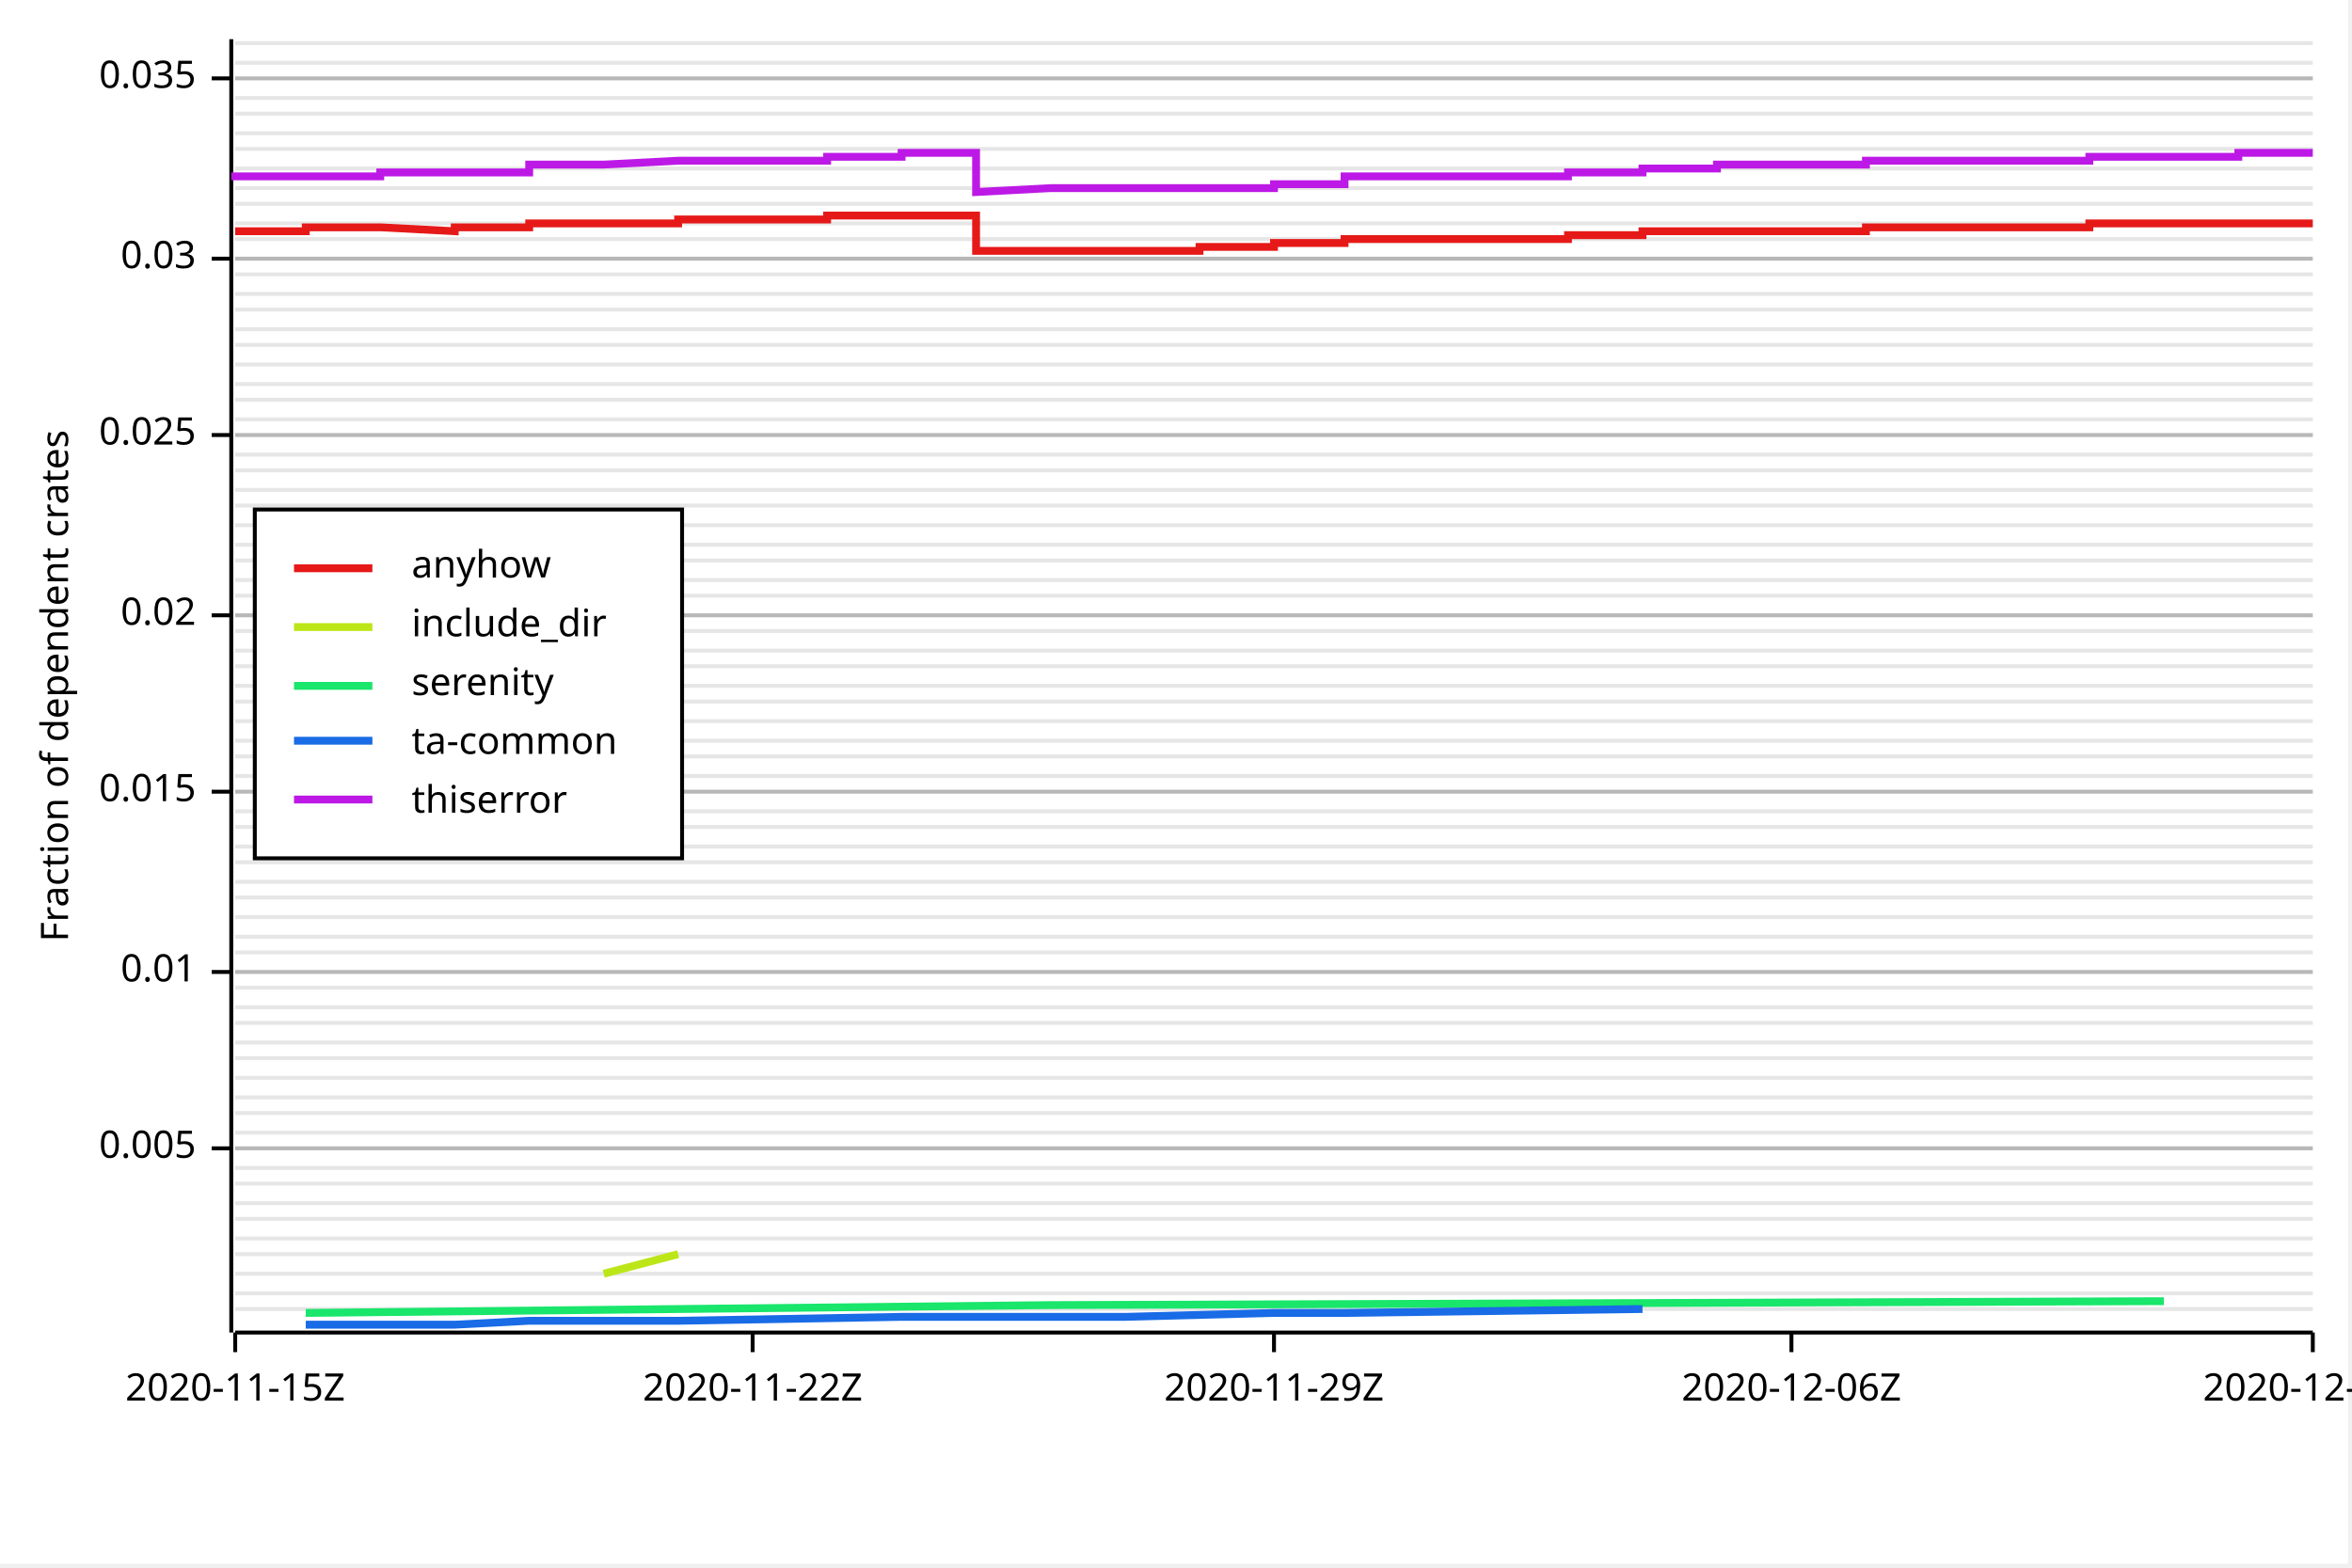
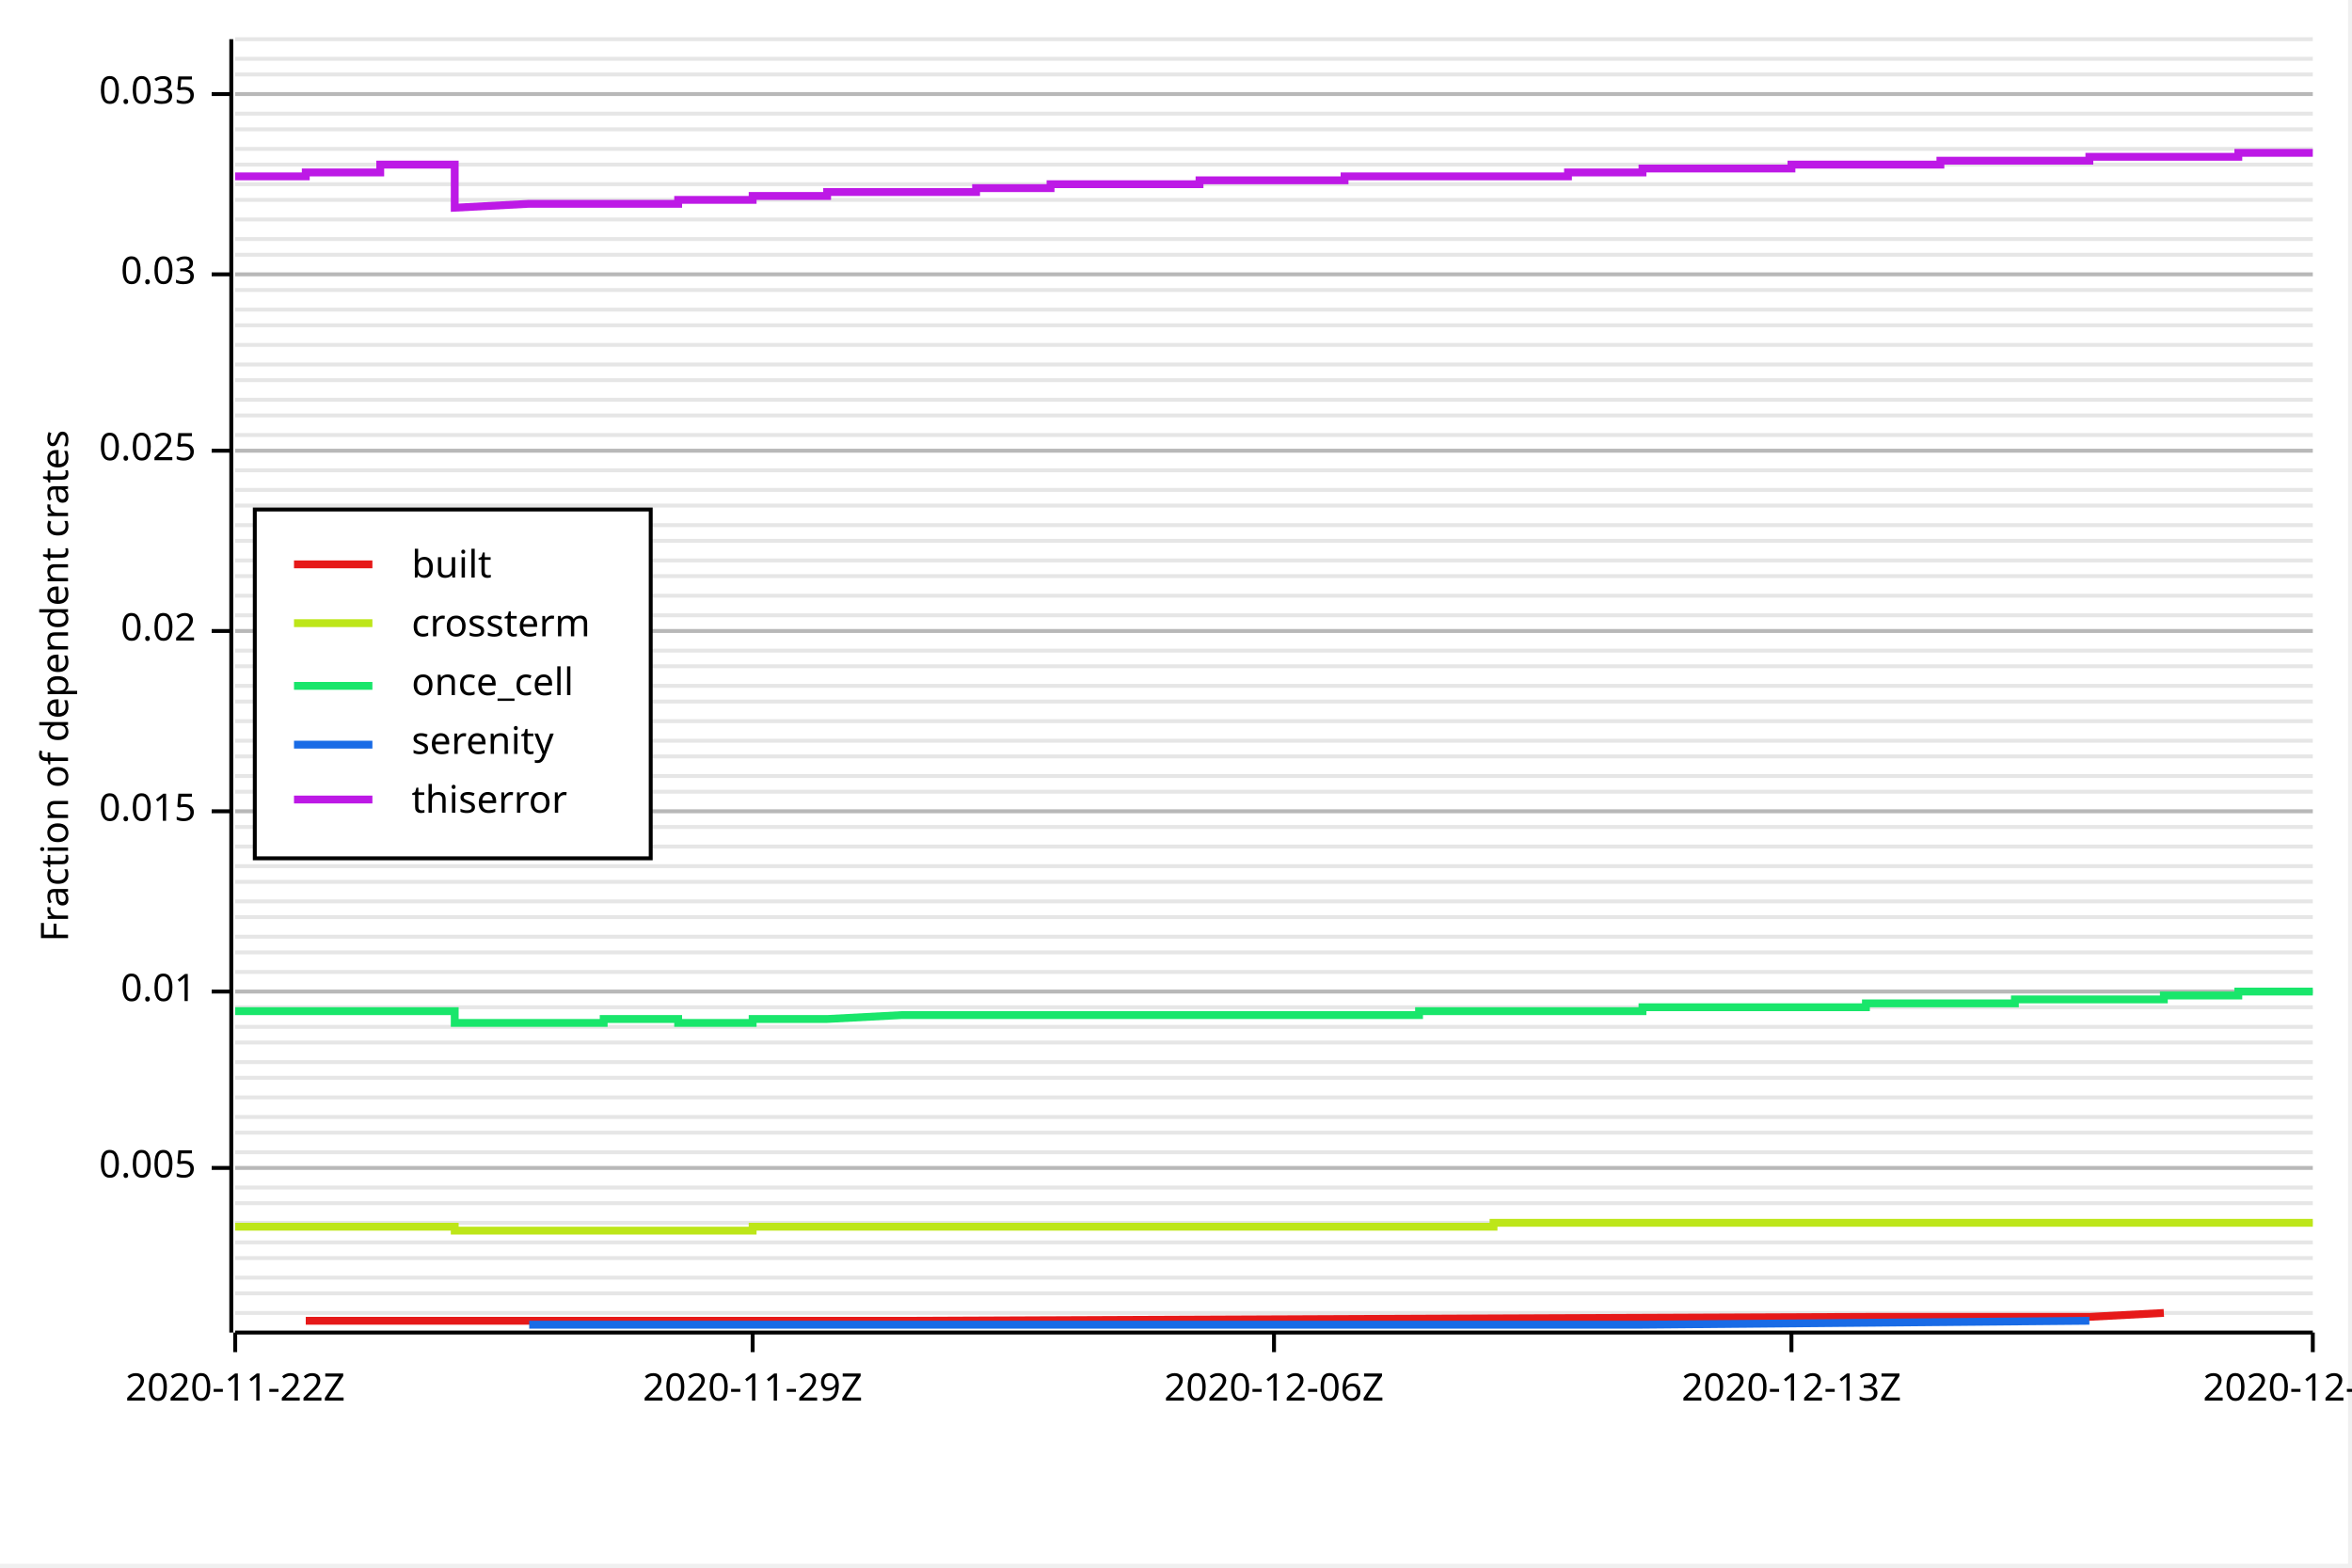
<svg xmlns="http://www.w3.org/2000/svg" width="600" height="400" viewBox="0 0 600 400">
  <rect x="0" y="0" width="599" height="399" opacity="1" fill="#FFFFFF" stroke="none" />
-   <line opacity="0.1" stroke="#000000" stroke-width="1" x1="60" y1="334" x2="590" y2="334" />
+   <line opacity="0.1" stroke="#000000" stroke-width="1" x1="60" y1="335" x2="590" y2="335" />
  <line opacity="0.1" stroke="#000000" stroke-width="1" x1="60" y1="330" x2="590" y2="330" />
-   <line opacity="0.1" stroke="#000000" stroke-width="1" x1="60" y1="325" x2="590" y2="325" />
-   <line opacity="0.1" stroke="#000000" stroke-width="1" x1="60" y1="320" x2="590" y2="320" />
-   <line opacity="0.1" stroke="#000000" stroke-width="1" x1="60" y1="316" x2="590" y2="316" />
-   <line opacity="0.1" stroke="#000000" stroke-width="1" x1="60" y1="311" x2="590" y2="311" />
+   <line opacity="0.1" stroke="#000000" stroke-width="1" x1="60" y1="326" x2="590" y2="326" />
+   <line opacity="0.1" stroke="#000000" stroke-width="1" x1="60" y1="321" x2="590" y2="321" />
+   <line opacity="0.1" stroke="#000000" stroke-width="1" x1="60" y1="317" x2="590" y2="317" />
+   <line opacity="0.1" stroke="#000000" stroke-width="1" x1="60" y1="312" x2="590" y2="312" />
  <line opacity="0.1" stroke="#000000" stroke-width="1" x1="60" y1="307" x2="590" y2="307" />
-   <line opacity="0.1" stroke="#000000" stroke-width="1" x1="60" y1="302" x2="590" y2="302" />
+   <line opacity="0.1" stroke="#000000" stroke-width="1" x1="60" y1="303" x2="590" y2="303" />
  <line opacity="0.1" stroke="#000000" stroke-width="1" x1="60" y1="298" x2="590" y2="298" />
-   <line opacity="0.1" stroke="#000000" stroke-width="1" x1="60" y1="293" x2="590" y2="293" />
+   <line opacity="0.1" stroke="#000000" stroke-width="1" x1="60" y1="294" x2="590" y2="294" />
  <line opacity="0.1" stroke="#000000" stroke-width="1" x1="60" y1="289" x2="590" y2="289" />
-   <line opacity="0.1" stroke="#000000" stroke-width="1" x1="60" y1="284" x2="590" y2="284" />
+   <line opacity="0.1" stroke="#000000" stroke-width="1" x1="60" y1="285" x2="590" y2="285" />
  <line opacity="0.1" stroke="#000000" stroke-width="1" x1="60" y1="280" x2="590" y2="280" />
  <line opacity="0.1" stroke="#000000" stroke-width="1" x1="60" y1="275" x2="590" y2="275" />
-   <line opacity="0.1" stroke="#000000" stroke-width="1" x1="60" y1="270" x2="590" y2="270" />
+   <line opacity="0.1" stroke="#000000" stroke-width="1" x1="60" y1="271" x2="590" y2="271" />
  <line opacity="0.1" stroke="#000000" stroke-width="1" x1="60" y1="266" x2="590" y2="266" />
-   <line opacity="0.1" stroke="#000000" stroke-width="1" x1="60" y1="261" x2="590" y2="261" />
+   <line opacity="0.1" stroke="#000000" stroke-width="1" x1="60" y1="262" x2="590" y2="262" />
  <line opacity="0.1" stroke="#000000" stroke-width="1" x1="60" y1="257" x2="590" y2="257" />
-   <line opacity="0.1" stroke="#000000" stroke-width="1" x1="60" y1="252" x2="590" y2="252" />
+   <line opacity="0.1" stroke="#000000" stroke-width="1" x1="60" y1="253" x2="590" y2="253" />
  <line opacity="0.1" stroke="#000000" stroke-width="1" x1="60" y1="248" x2="590" y2="248" />
  <line opacity="0.1" stroke="#000000" stroke-width="1" x1="60" y1="243" x2="590" y2="243" />
  <line opacity="0.1" stroke="#000000" stroke-width="1" x1="60" y1="239" x2="590" y2="239" />
  <line opacity="0.1" stroke="#000000" stroke-width="1" x1="60" y1="234" x2="590" y2="234" />
-   <line opacity="0.1" stroke="#000000" stroke-width="1" x1="60" y1="229" x2="590" y2="229" />
+   <line opacity="0.1" stroke="#000000" stroke-width="1" x1="60" y1="230" x2="590" y2="230" />
  <line opacity="0.1" stroke="#000000" stroke-width="1" x1="60" y1="225" x2="590" y2="225" />
-   <line opacity="0.1" stroke="#000000" stroke-width="1" x1="60" y1="220" x2="590" y2="220" />
+   <line opacity="0.1" stroke="#000000" stroke-width="1" x1="60" y1="221" x2="590" y2="221" />
  <line opacity="0.1" stroke="#000000" stroke-width="1" x1="60" y1="216" x2="590" y2="216" />
  <line opacity="0.1" stroke="#000000" stroke-width="1" x1="60" y1="211" x2="590" y2="211" />
  <line opacity="0.1" stroke="#000000" stroke-width="1" x1="60" y1="207" x2="590" y2="207" />
  <line opacity="0.1" stroke="#000000" stroke-width="1" x1="60" y1="202" x2="590" y2="202" />
  <line opacity="0.1" stroke="#000000" stroke-width="1" x1="60" y1="198" x2="590" y2="198" />
  <line opacity="0.1" stroke="#000000" stroke-width="1" x1="60" y1="193" x2="590" y2="193" />
  <line opacity="0.1" stroke="#000000" stroke-width="1" x1="60" y1="189" x2="590" y2="189" />
  <line opacity="0.1" stroke="#000000" stroke-width="1" x1="60" y1="184" x2="590" y2="184" />
  <line opacity="0.1" stroke="#000000" stroke-width="1" x1="60" y1="179" x2="590" y2="179" />
  <line opacity="0.1" stroke="#000000" stroke-width="1" x1="60" y1="175" x2="590" y2="175" />
  <line opacity="0.1" stroke="#000000" stroke-width="1" x1="60" y1="170" x2="590" y2="170" />
  <line opacity="0.1" stroke="#000000" stroke-width="1" x1="60" y1="166" x2="590" y2="166" />
  <line opacity="0.1" stroke="#000000" stroke-width="1" x1="60" y1="161" x2="590" y2="161" />
  <line opacity="0.1" stroke="#000000" stroke-width="1" x1="60" y1="157" x2="590" y2="157" />
  <line opacity="0.1" stroke="#000000" stroke-width="1" x1="60" y1="152" x2="590" y2="152" />
-   <line opacity="0.1" stroke="#000000" stroke-width="1" x1="60" y1="148" x2="590" y2="148" />
+   <line opacity="0.1" stroke="#000000" stroke-width="1" x1="60" y1="147" x2="590" y2="147" />
  <line opacity="0.1" stroke="#000000" stroke-width="1" x1="60" y1="143" x2="590" y2="143" />
-   <line opacity="0.1" stroke="#000000" stroke-width="1" x1="60" y1="139" x2="590" y2="139" />
+   <line opacity="0.1" stroke="#000000" stroke-width="1" x1="60" y1="138" x2="590" y2="138" />
  <line opacity="0.1" stroke="#000000" stroke-width="1" x1="60" y1="134" x2="590" y2="134" />
  <line opacity="0.1" stroke="#000000" stroke-width="1" x1="60" y1="129" x2="590" y2="129" />
  <line opacity="0.1" stroke="#000000" stroke-width="1" x1="60" y1="125" x2="590" y2="125" />
  <line opacity="0.1" stroke="#000000" stroke-width="1" x1="60" y1="120" x2="590" y2="120" />
-   <line opacity="0.1" stroke="#000000" stroke-width="1" x1="60" y1="116" x2="590" y2="116" />
+   <line opacity="0.1" stroke="#000000" stroke-width="1" x1="60" y1="115" x2="590" y2="115" />
  <line opacity="0.1" stroke="#000000" stroke-width="1" x1="60" y1="111" x2="590" y2="111" />
-   <line opacity="0.1" stroke="#000000" stroke-width="1" x1="60" y1="107" x2="590" y2="107" />
+   <line opacity="0.1" stroke="#000000" stroke-width="1" x1="60" y1="106" x2="590" y2="106" />
  <line opacity="0.1" stroke="#000000" stroke-width="1" x1="60" y1="102" x2="590" y2="102" />
-   <line opacity="0.1" stroke="#000000" stroke-width="1" x1="60" y1="98" x2="590" y2="98" />
+   <line opacity="0.1" stroke="#000000" stroke-width="1" x1="60" y1="97" x2="590" y2="97" />
  <line opacity="0.1" stroke="#000000" stroke-width="1" x1="60" y1="93" x2="590" y2="93" />
  <line opacity="0.1" stroke="#000000" stroke-width="1" x1="60" y1="88" x2="590" y2="88" />
-   <line opacity="0.1" stroke="#000000" stroke-width="1" x1="60" y1="84" x2="590" y2="84" />
+   <line opacity="0.1" stroke="#000000" stroke-width="1" x1="60" y1="83" x2="590" y2="83" />
  <line opacity="0.1" stroke="#000000" stroke-width="1" x1="60" y1="79" x2="590" y2="79" />
-   <line opacity="0.1" stroke="#000000" stroke-width="1" x1="60" y1="75" x2="590" y2="75" />
+   <line opacity="0.1" stroke="#000000" stroke-width="1" x1="60" y1="74" x2="590" y2="74" />
  <line opacity="0.1" stroke="#000000" stroke-width="1" x1="60" y1="70" x2="590" y2="70" />
-   <line opacity="0.1" stroke="#000000" stroke-width="1" x1="60" y1="66" x2="590" y2="66" />
+   <line opacity="0.1" stroke="#000000" stroke-width="1" x1="60" y1="65" x2="590" y2="65" />
  <line opacity="0.1" stroke="#000000" stroke-width="1" x1="60" y1="61" x2="590" y2="61" />
-   <line opacity="0.1" stroke="#000000" stroke-width="1" x1="60" y1="57" x2="590" y2="57" />
-   <line opacity="0.1" stroke="#000000" stroke-width="1" x1="60" y1="52" x2="590" y2="52" />
-   <line opacity="0.1" stroke="#000000" stroke-width="1" x1="60" y1="48" x2="590" y2="48" />
-   <line opacity="0.1" stroke="#000000" stroke-width="1" x1="60" y1="43" x2="590" y2="43" />
+   <line opacity="0.1" stroke="#000000" stroke-width="1" x1="60" y1="56" x2="590" y2="56" />
+   <line opacity="0.1" stroke="#000000" stroke-width="1" x1="60" y1="51" x2="590" y2="51" />
+   <line opacity="0.1" stroke="#000000" stroke-width="1" x1="60" y1="47" x2="590" y2="47" />
+   <line opacity="0.1" stroke="#000000" stroke-width="1" x1="60" y1="42" x2="590" y2="42" />
  <line opacity="0.1" stroke="#000000" stroke-width="1" x1="60" y1="38" x2="590" y2="38" />
-   <line opacity="0.1" stroke="#000000" stroke-width="1" x1="60" y1="34" x2="590" y2="34" />
+   <line opacity="0.1" stroke="#000000" stroke-width="1" x1="60" y1="33" x2="590" y2="33" />
  <line opacity="0.1" stroke="#000000" stroke-width="1" x1="60" y1="29" x2="590" y2="29" />
-   <line opacity="0.1" stroke="#000000" stroke-width="1" x1="60" y1="25" x2="590" y2="25" />
-   <line opacity="0.1" stroke="#000000" stroke-width="1" x1="60" y1="20" x2="590" y2="20" />
-   <line opacity="0.1" stroke="#000000" stroke-width="1" x1="60" y1="16" x2="590" y2="16" />
-   <line opacity="0.1" stroke="#000000" stroke-width="1" x1="60" y1="11" x2="590" y2="11" />
+   <line opacity="0.1" stroke="#000000" stroke-width="1" x1="60" y1="24" x2="590" y2="24" />
+   <line opacity="0.1" stroke="#000000" stroke-width="1" x1="60" y1="19" x2="590" y2="19" />
+   <line opacity="0.1" stroke="#000000" stroke-width="1" x1="60" y1="15" x2="590" y2="15" />
+   <line opacity="0.1" stroke="#000000" stroke-width="1" x1="60" y1="10" x2="590" y2="10" />
  <text x="10" y="175" dy="0.76em" text-anchor="middle" font-family="sans-serif" font-size="9.677" opacity="1" fill="#000000" transform="rotate(270, 10, 175)">
Fraction of dependent crates
</text>
-   <line opacity="0.2" stroke="#000000" stroke-width="1" x1="60" y1="293" x2="590" y2="293" />
-   <line opacity="0.2" stroke="#000000" stroke-width="1" x1="60" y1="248" x2="590" y2="248" />
-   <line opacity="0.2" stroke="#000000" stroke-width="1" x1="60" y1="202" x2="590" y2="202" />
-   <line opacity="0.2" stroke="#000000" stroke-width="1" x1="60" y1="157" x2="590" y2="157" />
-   <line opacity="0.2" stroke="#000000" stroke-width="1" x1="60" y1="111" x2="590" y2="111" />
-   <line opacity="0.2" stroke="#000000" stroke-width="1" x1="60" y1="66" x2="590" y2="66" />
-   <line opacity="0.2" stroke="#000000" stroke-width="1" x1="60" y1="20" x2="590" y2="20" />
+   <line opacity="0.2" stroke="#000000" stroke-width="1" x1="60" y1="298" x2="590" y2="298" />
+   <line opacity="0.2" stroke="#000000" stroke-width="1" x1="60" y1="253" x2="590" y2="253" />
+   <line opacity="0.2" stroke="#000000" stroke-width="1" x1="60" y1="207" x2="590" y2="207" />
+   <line opacity="0.2" stroke="#000000" stroke-width="1" x1="60" y1="161" x2="590" y2="161" />
+   <line opacity="0.2" stroke="#000000" stroke-width="1" x1="60" y1="115" x2="590" y2="115" />
+   <line opacity="0.2" stroke="#000000" stroke-width="1" x1="60" y1="70" x2="590" y2="70" />
+   <line opacity="0.2" stroke="#000000" stroke-width="1" x1="60" y1="24" x2="590" y2="24" />
  <polyline fill="none" opacity="1" stroke="#000000" stroke-width="1" points="59,10 59,340 " />
-   <text x="50" y="293" dy="0.5ex" text-anchor="end" font-family="sans-serif" font-size="9.677" opacity="1" fill="#000000">
+   <text x="50" y="298" dy="0.5ex" text-anchor="end" font-family="sans-serif" font-size="9.677" opacity="1" fill="#000000">
0.005
</text>
-   <polyline fill="none" opacity="1" stroke="#000000" stroke-width="1" points="54,293 59,293 " />
-   <text x="50" y="248" dy="0.5ex" text-anchor="end" font-family="sans-serif" font-size="9.677" opacity="1" fill="#000000">
+   <polyline fill="none" opacity="1" stroke="#000000" stroke-width="1" points="54,298 59,298 " />
+   <text x="50" y="253" dy="0.5ex" text-anchor="end" font-family="sans-serif" font-size="9.677" opacity="1" fill="#000000">
0.01
</text>
-   <polyline fill="none" opacity="1" stroke="#000000" stroke-width="1" points="54,248 59,248 " />
-   <text x="50" y="202" dy="0.5ex" text-anchor="end" font-family="sans-serif" font-size="9.677" opacity="1" fill="#000000">
+   <polyline fill="none" opacity="1" stroke="#000000" stroke-width="1" points="54,253 59,253 " />
+   <text x="50" y="207" dy="0.5ex" text-anchor="end" font-family="sans-serif" font-size="9.677" opacity="1" fill="#000000">
0.015
</text>
-   <polyline fill="none" opacity="1" stroke="#000000" stroke-width="1" points="54,202 59,202 " />
-   <text x="50" y="157" dy="0.5ex" text-anchor="end" font-family="sans-serif" font-size="9.677" opacity="1" fill="#000000">
+   <polyline fill="none" opacity="1" stroke="#000000" stroke-width="1" points="54,207 59,207 " />
+   <text x="50" y="161" dy="0.5ex" text-anchor="end" font-family="sans-serif" font-size="9.677" opacity="1" fill="#000000">
0.02
</text>
-   <polyline fill="none" opacity="1" stroke="#000000" stroke-width="1" points="54,157 59,157 " />
-   <text x="50" y="111" dy="0.5ex" text-anchor="end" font-family="sans-serif" font-size="9.677" opacity="1" fill="#000000">
+   <polyline fill="none" opacity="1" stroke="#000000" stroke-width="1" points="54,161 59,161 " />
+   <text x="50" y="115" dy="0.5ex" text-anchor="end" font-family="sans-serif" font-size="9.677" opacity="1" fill="#000000">
0.025
</text>
-   <polyline fill="none" opacity="1" stroke="#000000" stroke-width="1" points="54,111 59,111 " />
-   <text x="50" y="66" dy="0.5ex" text-anchor="end" font-family="sans-serif" font-size="9.677" opacity="1" fill="#000000">
+   <polyline fill="none" opacity="1" stroke="#000000" stroke-width="1" points="54,115 59,115 " />
+   <text x="50" y="70" dy="0.5ex" text-anchor="end" font-family="sans-serif" font-size="9.677" opacity="1" fill="#000000">
0.03
</text>
-   <polyline fill="none" opacity="1" stroke="#000000" stroke-width="1" points="54,66 59,66 " />
-   <text x="50" y="20" dy="0.5ex" text-anchor="end" font-family="sans-serif" font-size="9.677" opacity="1" fill="#000000">
+   <polyline fill="none" opacity="1" stroke="#000000" stroke-width="1" points="54,70 59,70 " />
+   <text x="50" y="24" dy="0.5ex" text-anchor="end" font-family="sans-serif" font-size="9.677" opacity="1" fill="#000000">
0.035
</text>
-   <polyline fill="none" opacity="1" stroke="#000000" stroke-width="1" points="54,20 59,20 " />
+   <polyline fill="none" opacity="1" stroke="#000000" stroke-width="1" points="54,24 59,24 " />
  <polyline fill="none" opacity="1" stroke="#000000" stroke-width="1" points="60,340 590,340 " />
  <text x="60" y="350" dy="0.76em" text-anchor="middle" font-family="sans-serif" font-size="9.677" opacity="1" fill="#000000">
- 2020-11-15Z
+ 2020-11-22Z
</text>
  <polyline fill="none" opacity="1" stroke="#000000" stroke-width="1" points="60,340 60,345 " />
  <text x="192" y="350" dy="0.76em" text-anchor="middle" font-family="sans-serif" font-size="9.677" opacity="1" fill="#000000">
- 2020-11-22Z
+ 2020-11-29Z
</text>
  <polyline fill="none" opacity="1" stroke="#000000" stroke-width="1" points="192,340 192,345 " />
  <text x="325" y="350" dy="0.76em" text-anchor="middle" font-family="sans-serif" font-size="9.677" opacity="1" fill="#000000">
- 2020-11-29Z
+ 2020-12-06Z
</text>
  <polyline fill="none" opacity="1" stroke="#000000" stroke-width="1" points="325,340 325,345 " />
  <text x="457" y="350" dy="0.76em" text-anchor="middle" font-family="sans-serif" font-size="9.677" opacity="1" fill="#000000">
- 2020-12-06Z
+ 2020-12-13Z
</text>
  <polyline fill="none" opacity="1" stroke="#000000" stroke-width="1" points="457,340 457,345 " />
  <text x="590" y="350" dy="0.76em" text-anchor="middle" font-family="sans-serif" font-size="9.677" opacity="1" fill="#000000">
- 2020-12-13Z
+ 2020-12-20Z
</text>
  <polyline fill="none" opacity="1" stroke="#000000" stroke-width="1" points="590,340 590,345 " />
-   <polyline fill="none" opacity="1" stroke="#E61919" stroke-width="2" points="60,59 60,59 78,59 78,58 97,58 97,58 116,59 116,58 135,58 135,57 154,57 154,57 173,57 173,56 192,56 192,56 211,56 211,55 230,55 230,55 249,55 249,64 268,64 287,64 287,64 306,64 306,63 325,63 325,62 343,62 343,61 362,61 381,61 381,61 400,61 400,60 419,60 419,59 438,59 438,59 457,59 457,59 476,59 476,58 495,58 495,58 514,58 514,58 533,58 533,57 552,57 552,57 571,57 571,57 590,57 " />
-   <polyline fill="none" opacity="1" stroke="#BDE619" stroke-width="2" points="154,325 173,320 " />
-   <polyline fill="none" opacity="1" stroke="#19E66B" stroke-width="2" points="78,335 268,333 552,332 " />
-   <polyline fill="none" opacity="1" stroke="#196BE6" stroke-width="2" points="78,338 97,338 116,338 135,337 154,337 173,337 230,336 249,336 268,336 287,336 325,335 343,335 419,334 " />
-   <polyline fill="none" opacity="1" stroke="#BD19E6" stroke-width="2" points="60,46 60,45 78,45 78,45 97,45 97,44 116,44 116,44 135,44 135,42 154,42 154,42 173,41 173,41 192,41 192,41 211,41 211,40 230,40 230,39 249,39 249,49 268,48 287,48 287,48 306,48 306,48 325,48 325,47 343,47 343,45 362,45 381,45 381,45 400,45 400,44 419,44 419,43 438,43 438,42 457,42 457,42 476,42 476,41 495,41 495,41 514,41 514,41 533,41 533,40 552,40 552,40 571,40 571,39 590,39 " />
-   <rect x="65" y="130" width="109" height="89" opacity="1" fill="#FFFFFF" stroke="none" />
-   <rect x="65" y="130" width="109" height="89" opacity="1" fill="none" stroke="#000000" />
+   <polyline fill="none" opacity="1" stroke="#E61919" stroke-width="2" points="78,337 230,337 476,336 514,336 533,336 552,335 " />
+   <polyline fill="none" opacity="1" stroke="#BDE619" stroke-width="2" points="60,313 60,313 78,313 97,313 97,313 116,313 116,314 135,314 154,314 154,314 173,314 173,314 192,314 192,313 211,313 211,313 230,313 230,313 249,313 249,313 268,313 287,313 287,313 306,313 306,313 325,313 325,313 343,313 362,313 381,313 381,312 400,312 400,312 419,312 419,312 438,312 438,312 457,312 457,312 476,312 476,312 495,312 514,312 533,312 552,312 552,312 571,312 571,312 590,312 " />
+   <polyline fill="none" opacity="1" stroke="#19E66B" stroke-width="2" points="60,258 60,258 78,258 78,258 97,258 97,258 116,258 116,261 135,261 154,261 154,260 173,260 173,261 192,261 192,260 211,260 211,260 230,259 230,259 249,259 249,259 268,259 268,259 287,259 287,259 306,259 306,259 325,259 325,259 343,259 343,259 362,259 362,258 381,258 381,258 400,258 400,258 419,258 419,257 438,257 438,257 457,257 457,257 476,257 476,256 495,256 495,256 514,256 514,255 533,255 533,255 552,255 552,254 571,254 571,253 590,253 " />
+   <polyline fill="none" opacity="1" stroke="#196BE6" stroke-width="2" points="135,338 419,338 533,337 " />
+   <polyline fill="none" opacity="1" stroke="#BD19E6" stroke-width="2" points="60,45 60,45 78,45 78,44 97,44 97,42 116,42 116,53 135,52 154,52 154,52 173,52 173,51 192,51 192,50 211,50 211,49 230,49 249,49 249,48 268,48 268,47 287,47 287,47 306,47 306,46 325,46 325,46 343,46 343,45 362,45 362,45 381,45 381,45 400,45 400,44 419,44 419,43 438,43 438,43 457,43 457,42 476,42 476,42 495,42 495,41 514,41 514,41 533,41 533,40 552,40 552,40 571,40 571,39 590,39 " />
+   <rect x="65" y="130" width="101" height="89" opacity="1" fill="#FFFFFF" stroke="none" />
+   <rect x="65" y="130" width="101" height="89" opacity="1" fill="none" stroke="#000000" />
  <text x="105" y="140" dy="0.76em" text-anchor="start" font-family="sans-serif" font-size="9.677" opacity="1" fill="#000000">
- anyhow
+ built
</text>
  <text x="105" y="155" dy="0.76em" text-anchor="start" font-family="sans-serif" font-size="9.677" opacity="1" fill="#000000">
- include_dir
+ crossterm
</text>
  <text x="105" y="170" dy="0.76em" text-anchor="start" font-family="sans-serif" font-size="9.677" opacity="1" fill="#000000">
- serenity
+ once_cell
</text>
  <text x="105" y="185" dy="0.76em" text-anchor="start" font-family="sans-serif" font-size="9.677" opacity="1" fill="#000000">
- ta-common
+ serenity
</text>
  <text x="105" y="200" dy="0.76em" text-anchor="start" font-family="sans-serif" font-size="9.677" opacity="1" fill="#000000">
thiserror
</text>
-   <polyline fill="none" opacity="1" stroke="#E61919" stroke-width="2" points="75,145 95,145 " />
-   <polyline fill="none" opacity="1" stroke="#BDE619" stroke-width="2" points="75,160 95,160 " />
+   <polyline fill="none" opacity="1" stroke="#E61919" stroke-width="2" points="75,144 95,144 " />
+   <polyline fill="none" opacity="1" stroke="#BDE619" stroke-width="2" points="75,159 95,159 " />
  <polyline fill="none" opacity="1" stroke="#19E66B" stroke-width="2" points="75,175 95,175 " />
-   <polyline fill="none" opacity="1" stroke="#196BE6" stroke-width="2" points="75,189 95,189 " />
+   <polyline fill="none" opacity="1" stroke="#196BE6" stroke-width="2" points="75,190 95,190 " />
  <polyline fill="none" opacity="1" stroke="#BD19E6" stroke-width="2" points="75,204 95,204 " />
</svg>
